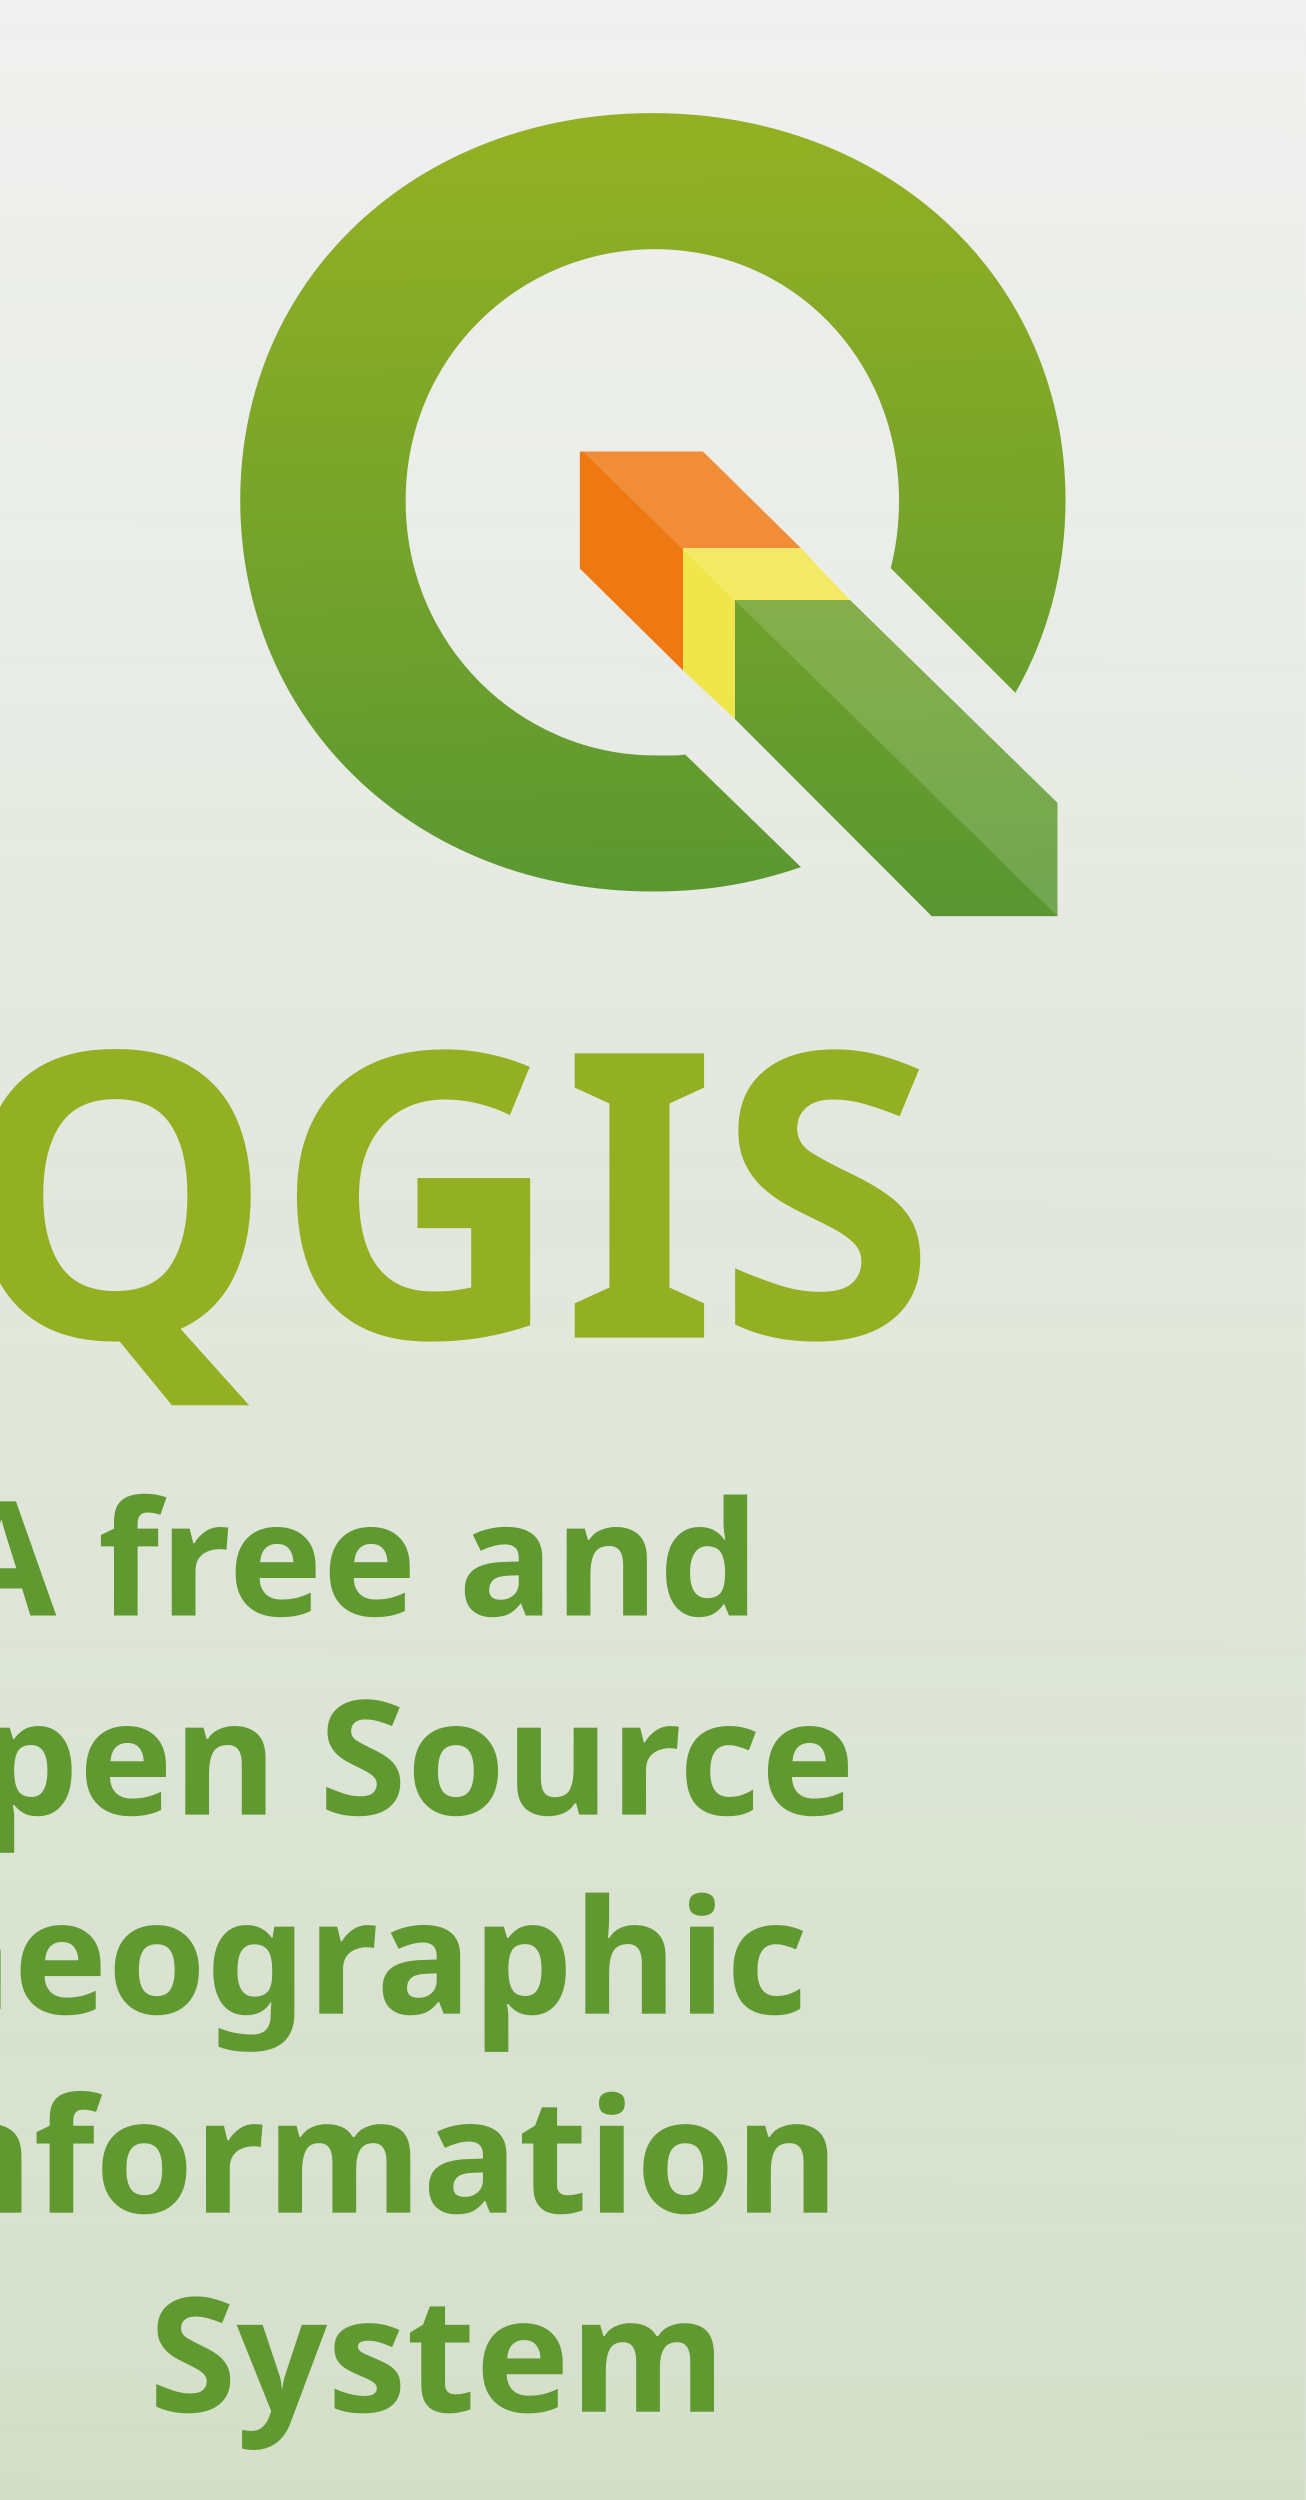
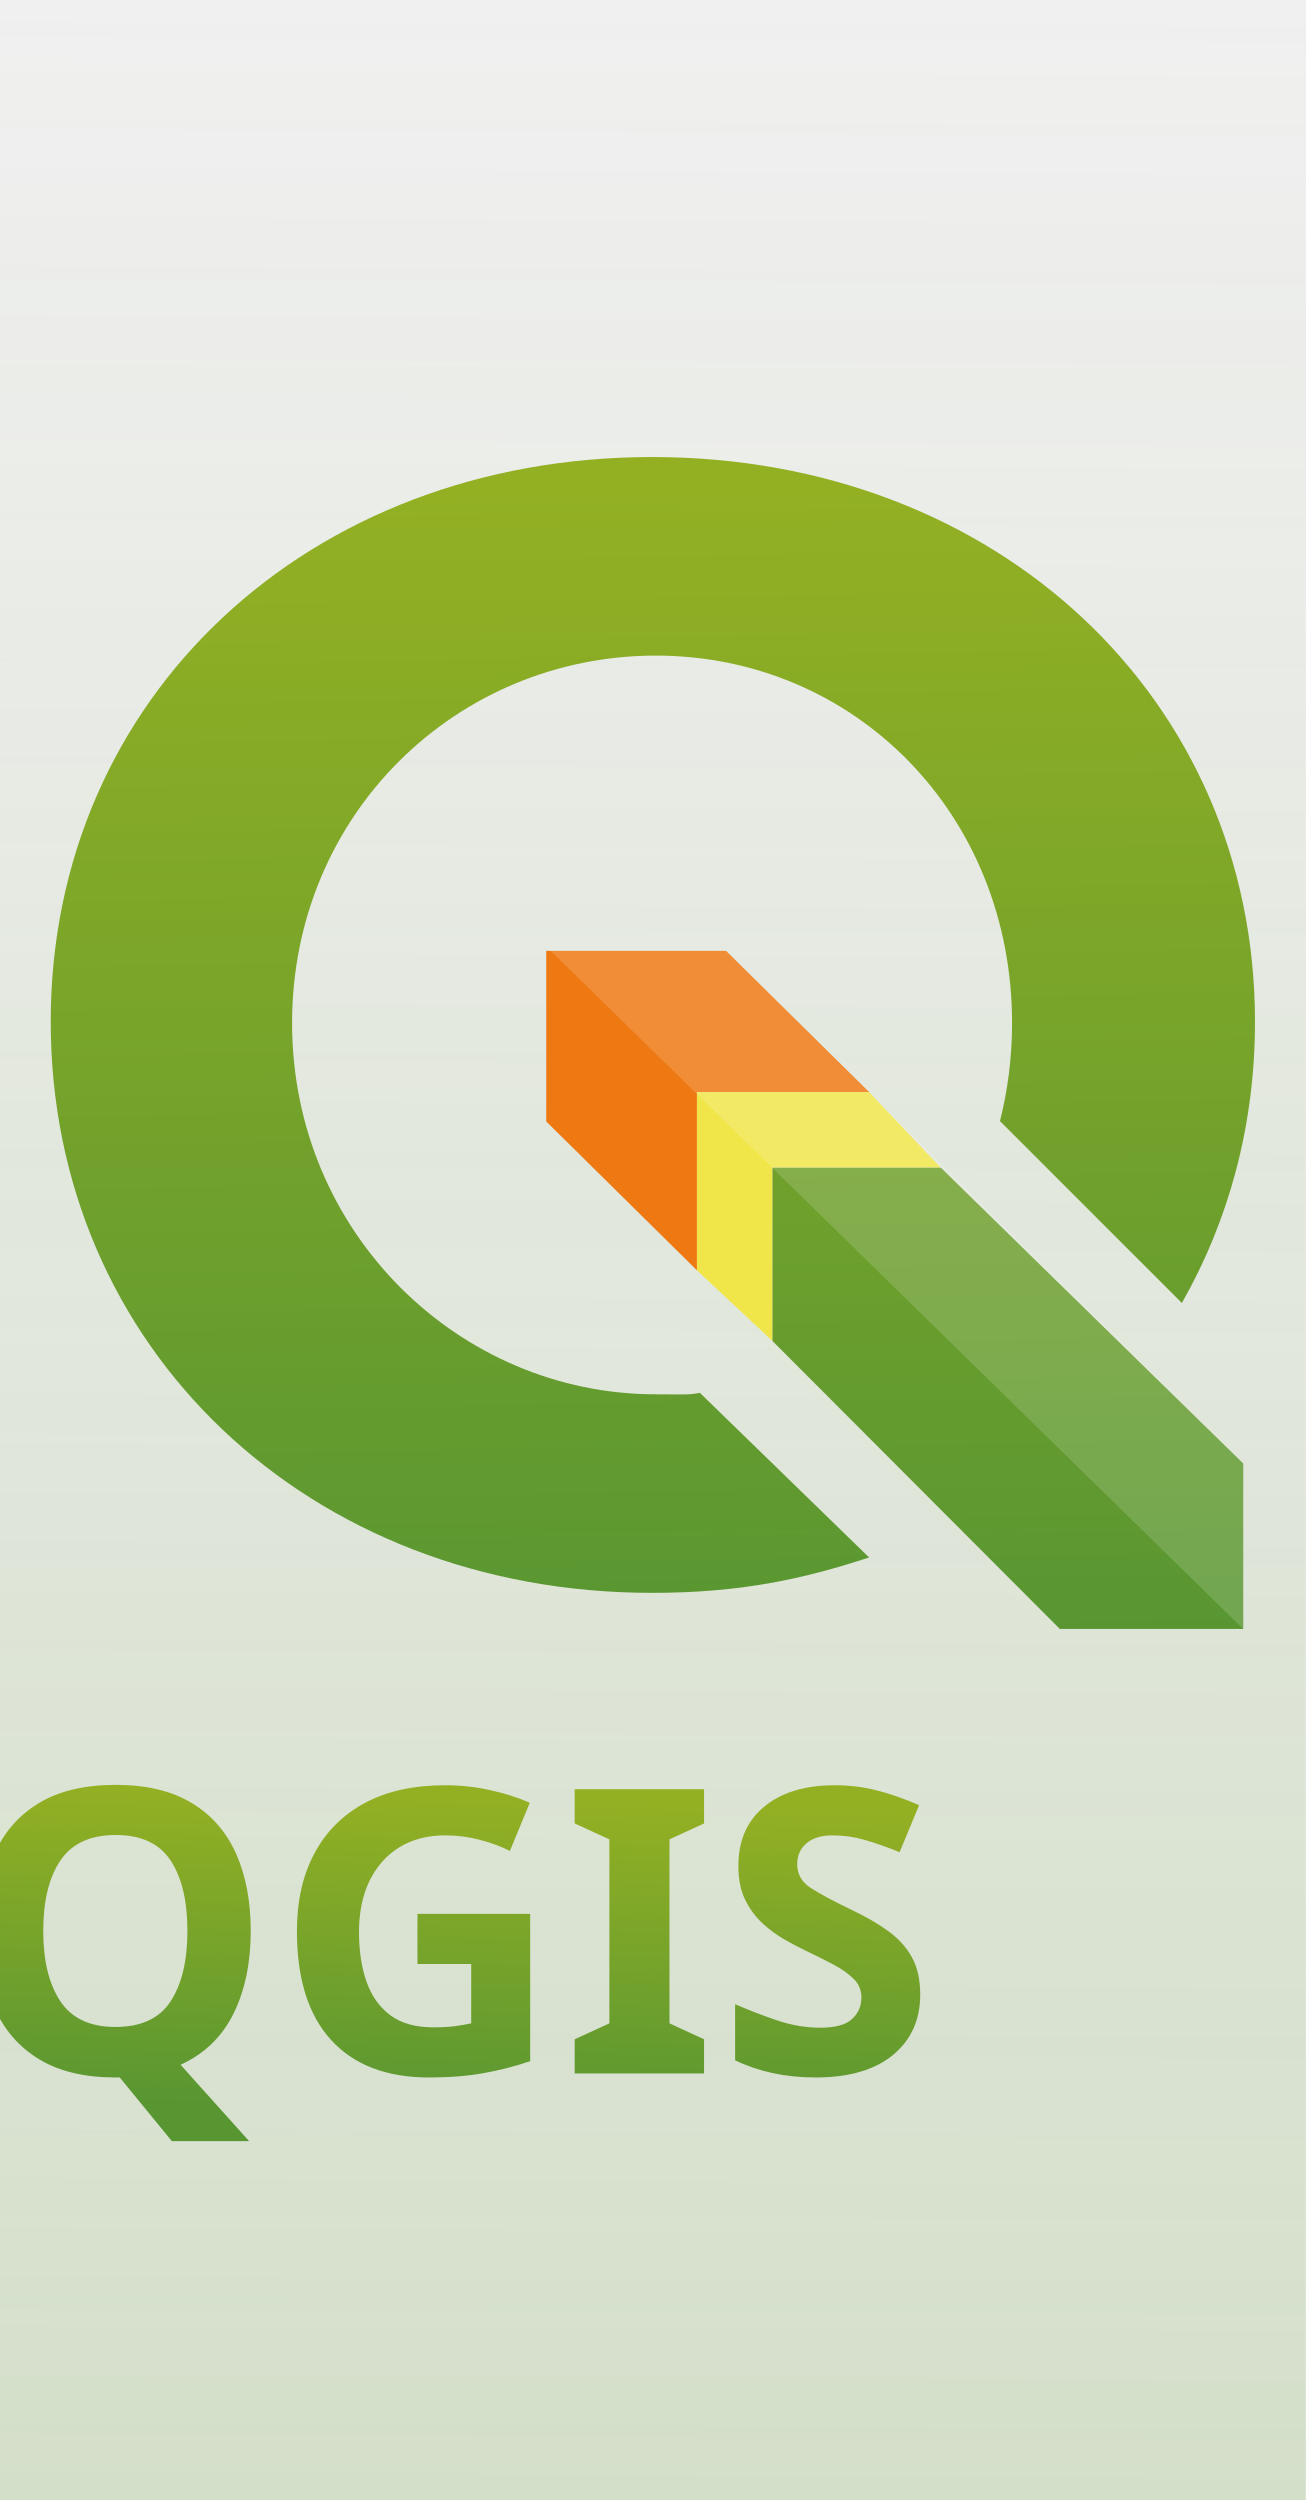
<svg xmlns="http://www.w3.org/2000/svg" xmlns:xlink="http://www.w3.org/1999/xlink" width="164" height="314" viewBox="0 0 164 314" id="svg2" version="1.1">
  <defs id="defs4">
    <linearGradient id="linearGradient4202">
      <stop style="stop-color:#649b2f;stop-opacity:1;" offset="0" id="stop4204" />
      <stop style="stop-color:#649b2f;stop-opacity:0;" offset="1" id="stop4206" />
    </linearGradient>
    <linearGradient id="linearGradient4180">
      <stop style="stop-color:#000000;stop-opacity:1;" offset="0" id="stop4182" />
      <stop style="stop-color:#000000;stop-opacity:0;" offset="1" id="stop4184" />
    </linearGradient>
    <linearGradient id="SVGID_2_" gradientUnits="userSpaceOnUse" x1="365.462" y1="-221.145" x2="363.592" y2="-98.227" gradientTransform="matrix(0.8106562,0,0,-0.8106562,-213.4453,-62.60078)">
      <stop offset="0" style="stop-color:#589632" id="stop15" />
      <stop offset="1" style="stop-color:#93B023" id="stop17" />
    </linearGradient>
    <linearGradient id="SVGID_1_" gradientUnits="userSpaceOnUse" x1="402.524" y1="-220.871" x2="400.648" y2="-97.502" gradientTransform="matrix(1,0,0,-1,-300.5195,-92.5547)">
      <stop offset="0" style="stop-color:#589632" id="stop6" />
      <stop offset="1" style="stop-color:#93B023" id="stop8" />
    </linearGradient>
-     <linearGradient xlink:href="#SVGID_2_" id="linearGradient4178" x1="82.864" y1="174.127" x2="84.167" y2="134.226" gradientUnits="userSpaceOnUse" />
+     <linearGradient xlink:href="#SVGID_2_" id="linearGradient4178" x1="82.864" y1="174.127" x2="84.167" y2="134.226" gradientUnits="userSpaceOnUse" gradientTransform="translate(2.0700781e-6,92.42856)" />
    <linearGradient xlink:href="#linearGradient4180" id="linearGradient4188" x1="25.013" y1="245.435" x2="138.987" y2="245.435" gradientUnits="userSpaceOnUse" />
    <linearGradient xlink:href="#linearGradient4202" id="linearGradient4208" x1="88.571" y1="1052.362" x2="90" y2="738.362" gradientUnits="userSpaceOnUse" />
+     <linearGradient xlink:href="#SVGID_2_" id="linearGradient4175" gradientUnits="userSpaceOnUse" gradientTransform="matrix(1.182932,0,0,-1.182932,-349.1219,-54.67677)" x1="365.462" y1="-221.145" x2="363.592" y2="-98.227" />
  </defs>
  <g id="layer4" />
  <g id="layer1" transform="translate(0,-738.3621)">
    <rect style="opacity:0.2;fill:url(#linearGradient4208);fill-opacity:1;stroke:none;stroke-width:3.9;stroke-miterlimit:4;stroke-dasharray:none;stroke-opacity:1" id="rect4200" width="164" height="314" x="0" y="738.362" ry="8.4179701e-006" />
  </g>
  <g id="layer2">
-     <polygon points="71.697,54.625 52.613,54.625 52.613,72.746 68.613,88.548 68.613,69.625 86.891,69.625 " id="polygon3" style="fill:#ee7913" transform="matrix(0.8106562,0,0,0.8106562,30.17272,12.42925)" />
-     <polygon points="76.613,77.625 76.613,96.033 107.143,126.625 126.613,126.625 126.613,109.057 94.488,77.625 " id="polygon10" style="fill:url(#SVGID_1_)" transform="matrix(0.8106562,0,0,0.8106562,30.17272,12.42925)" />
-     <polygon points="86.891,69.625 68.613,69.625 68.613,88.548 76.613,96.033 76.613,77.625 94.488,77.625 " id="polygon12" style="fill:#f0e64a" transform="matrix(0.8106562,0,0,0.8106562,30.17272,12.42925)" />
-     <path d="m 86.046,94.753 c -0.944,0.196 -1.434,0.127 -3.798,0.127 -16.915,0 -31.301,-13.909 -31.301,-31.945 0,-18.035 14.228,-31.637 31.301,-31.637 17.073,0 30.67,13.603 30.67,31.637 0,2.934 -0.366,5.755 -1.041,8.429 l 15.656,15.655 c 4.036,-7.074 6.295,-15.296 6.295,-24.204 0,-27.797 -22.182,-48.609 -51.895,-48.609 -29.578,-7.43e-4 -51.76,20.675 -51.76,48.609 0,28.069 22.182,49.157 51.759,49.157 7.634,0 13.026,-1.191 18.679,-3.049 L 86.046,94.753 Z" id="path19" style="fill:url(#SVGID_2_)" />
-     <polygon enable-background="new    " points="53.083,54.625 71.697,54.625 126.613,109.057 126.613,126.625 " id="polygon21" style="opacity:0.15;fill:#ffffff" transform="matrix(0.8106562,0,0,0.8106562,30.17272,12.42925)" />
+     <polygon points="52.613,72.746 68.613,88.548 68.613,69.625 86.891,69.625 71.697,54.625 52.613,54.625 " id="polygon3" style="fill:#ee7913" transform="matrix(1.182932,0,0,1.182932,6.3722,54.80913)" />
+     <polygon points="107.143,126.625 126.613,126.625 126.613,109.057 94.488,77.625 76.613,77.625 76.613,96.033 " id="polygon10" style="fill:url(#SVGID_1_)" transform="matrix(1.182932,0,0,1.182932,6.3722,54.80913)" />
+     <polygon points="68.613,88.548 76.613,96.033 76.613,77.625 94.488,77.625 86.891,69.625 68.613,69.625 " id="polygon12" style="fill:#f0e64a" transform="matrix(1.182932,0,0,1.182932,6.3722,54.80913)" />
+     <path d="m 87.903,174.938 c -1.378,0.286 -2.093,0.186 -5.542,0.186 -24.683,0 -45.675,-20.297 -45.675,-46.615 0,-26.318 20.762,-46.166 45.675,-46.166 24.914,0 44.754,19.85 44.754,46.166 0,4.281 -0.533,8.398 -1.519,12.3 l 22.846,22.844 c 5.89,-10.322 9.185,-22.321 9.185,-35.319 0,-40.562 -32.369,-70.932 -75.727,-70.932 -43.16,-0.001 -75.529,30.169 -75.529,70.931 0,40.959 32.369,71.731 75.528,71.731 11.14,0 19.009,-1.738 27.257,-4.449 L 87.903,174.938 Z" id="path19" style="fill:url(#linearGradient4175)" />
+     <polygon enable-background="new    " points="53.083,54.625 71.697,54.625 126.613,109.057 126.613,126.625 " id="polygon21" style="opacity:0.15;fill:#ffffff" transform="matrix(1.182932,0,0,1.182932,6.3722,54.80913)" />
  </g>
  <g id="layer3">
-     <text xml:space="preserve" style="font-style:normal;font-weight:normal;font-size:40px;line-height:125%;font-family:sans-serif;text-align:center;letter-spacing:0px;word-spacing:0px;text-anchor:middle;fill:url(#linearGradient4178);fill-opacity:1;stroke:none;stroke-width:1px;stroke-linecap:butt;stroke-linejoin:miter;stroke-opacity:1" x="82.088" y="168.004" id="text3350">
-       <tspan id="tspan3352" x="82.088" y="168.004" style="font-style:normal;font-variant:normal;font-weight:bold;font-stretch:normal;font-size:50px;font-family:Trueno;-inkscape-font-specification:'Trueno Bold';fill:url(#linearGradient4178);fill-opacity:1">QGIS</tspan>
-     </text>
-     <text xml:space="preserve" style="font-style:normal;font-weight:normal;font-size:40px;line-height:125%;font-family:sans-serif;text-align:start;letter-spacing:0px;word-spacing:0px;text-anchor:start;fill:#609930;fill-opacity:1;stroke:#589632;stroke-width:1px;stroke-linecap:butt;stroke-linejoin:miter;stroke-opacity:1" x="80.94" y="202.915" id="text3356">
-       <tspan id="tspan3358" x="83.342" y="202.915" style="font-style:normal;font-variant:normal;font-weight:600;font-stretch:normal;font-size:20px;font-family:Trueno;-inkscape-font-specification:'Trueno Semi-Bold';text-align:center;text-anchor:middle;fill:#609930;fill-opacity:1;stroke:none;stroke-opacity:1">A free and </tspan>
-       <tspan x="83.342" y="227.915" id="tspan3360" style="font-style:normal;font-variant:normal;font-weight:600;font-stretch:normal;font-size:20px;font-family:Trueno;-inkscape-font-specification:'Trueno Semi-Bold';text-align:center;text-anchor:middle;fill:#609930;fill-opacity:1;stroke:none;stroke-opacity:1">Open Source </tspan>
-       <tspan x="83.342" y="252.915" style="font-style:normal;font-variant:normal;font-weight:600;font-stretch:normal;font-size:20px;font-family:Trueno;-inkscape-font-specification:'Trueno Semi-Bold';text-align:center;text-anchor:middle;fill:#609930;fill-opacity:1;stroke:none;stroke-opacity:1" id="tspan4167">Geographic </tspan>
-       <tspan x="83.342" y="277.915" style="font-style:normal;font-variant:normal;font-weight:600;font-stretch:normal;font-size:20px;font-family:Trueno;-inkscape-font-specification:'Trueno Semi-Bold';text-align:center;text-anchor:middle;fill:#609930;fill-opacity:1;stroke:none;stroke-opacity:1" id="tspan3366">Information </tspan>
-       <tspan x="80.94" y="302.915" style="font-style:normal;font-variant:normal;font-weight:600;font-stretch:normal;font-size:20px;font-family:Trueno;-inkscape-font-specification:'Trueno Semi-Bold';text-align:center;text-anchor:middle;fill:#609930;fill-opacity:1;stroke:none;stroke-opacity:1" id="tspan3370">System</tspan>
+     <text xml:space="preserve" style="font-style:normal;font-weight:normal;font-size:40px;line-height:125%;font-family:sans-serif;text-align:center;letter-spacing:0px;word-spacing:0px;text-anchor:middle;fill:url(#linearGradient4178);fill-opacity:1;stroke:none;stroke-width:1px;stroke-linecap:butt;stroke-linejoin:miter;stroke-opacity:1" x="82.088" y="260.432" id="text3350">
+       <tspan id="tspan3352" x="82.088" y="260.432" style="font-style:normal;font-variant:normal;font-weight:bold;font-stretch:normal;font-size:50px;font-family:Trueno;-inkscape-font-specification:'Trueno Bold';fill:url(#linearGradient4178);fill-opacity:1">QGIS</tspan>
    </text>
  </g>
</svg>
